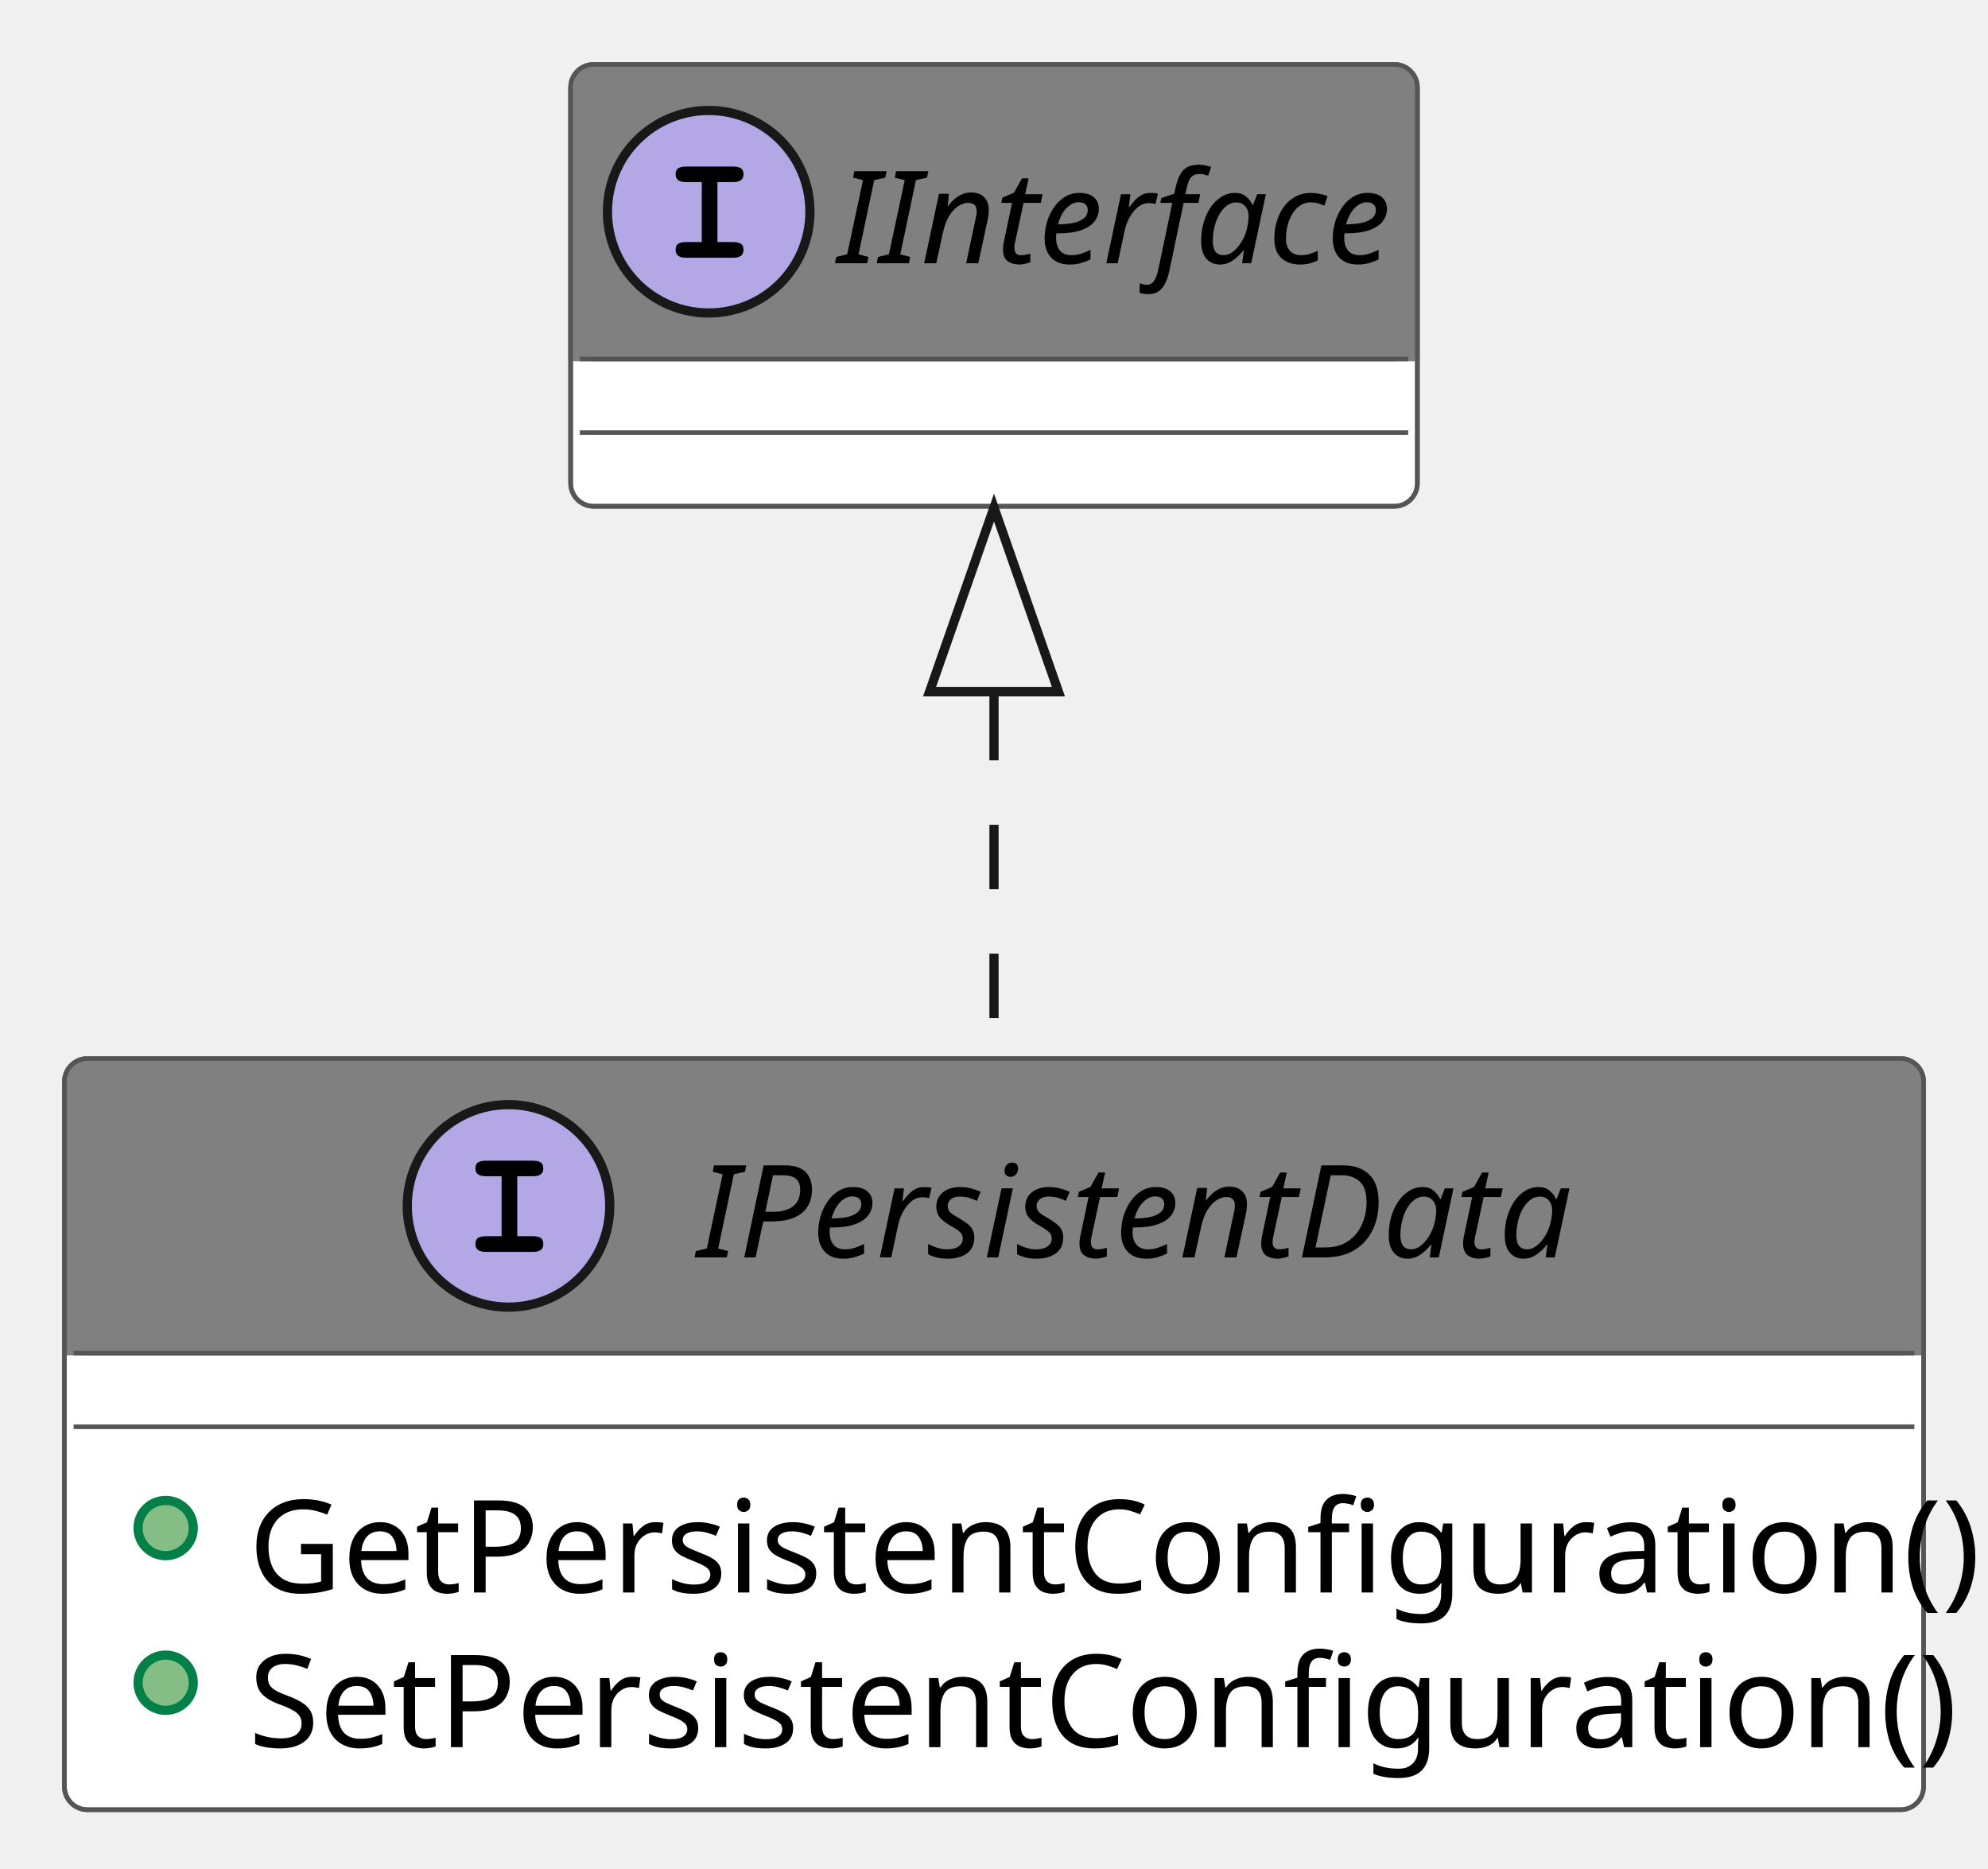
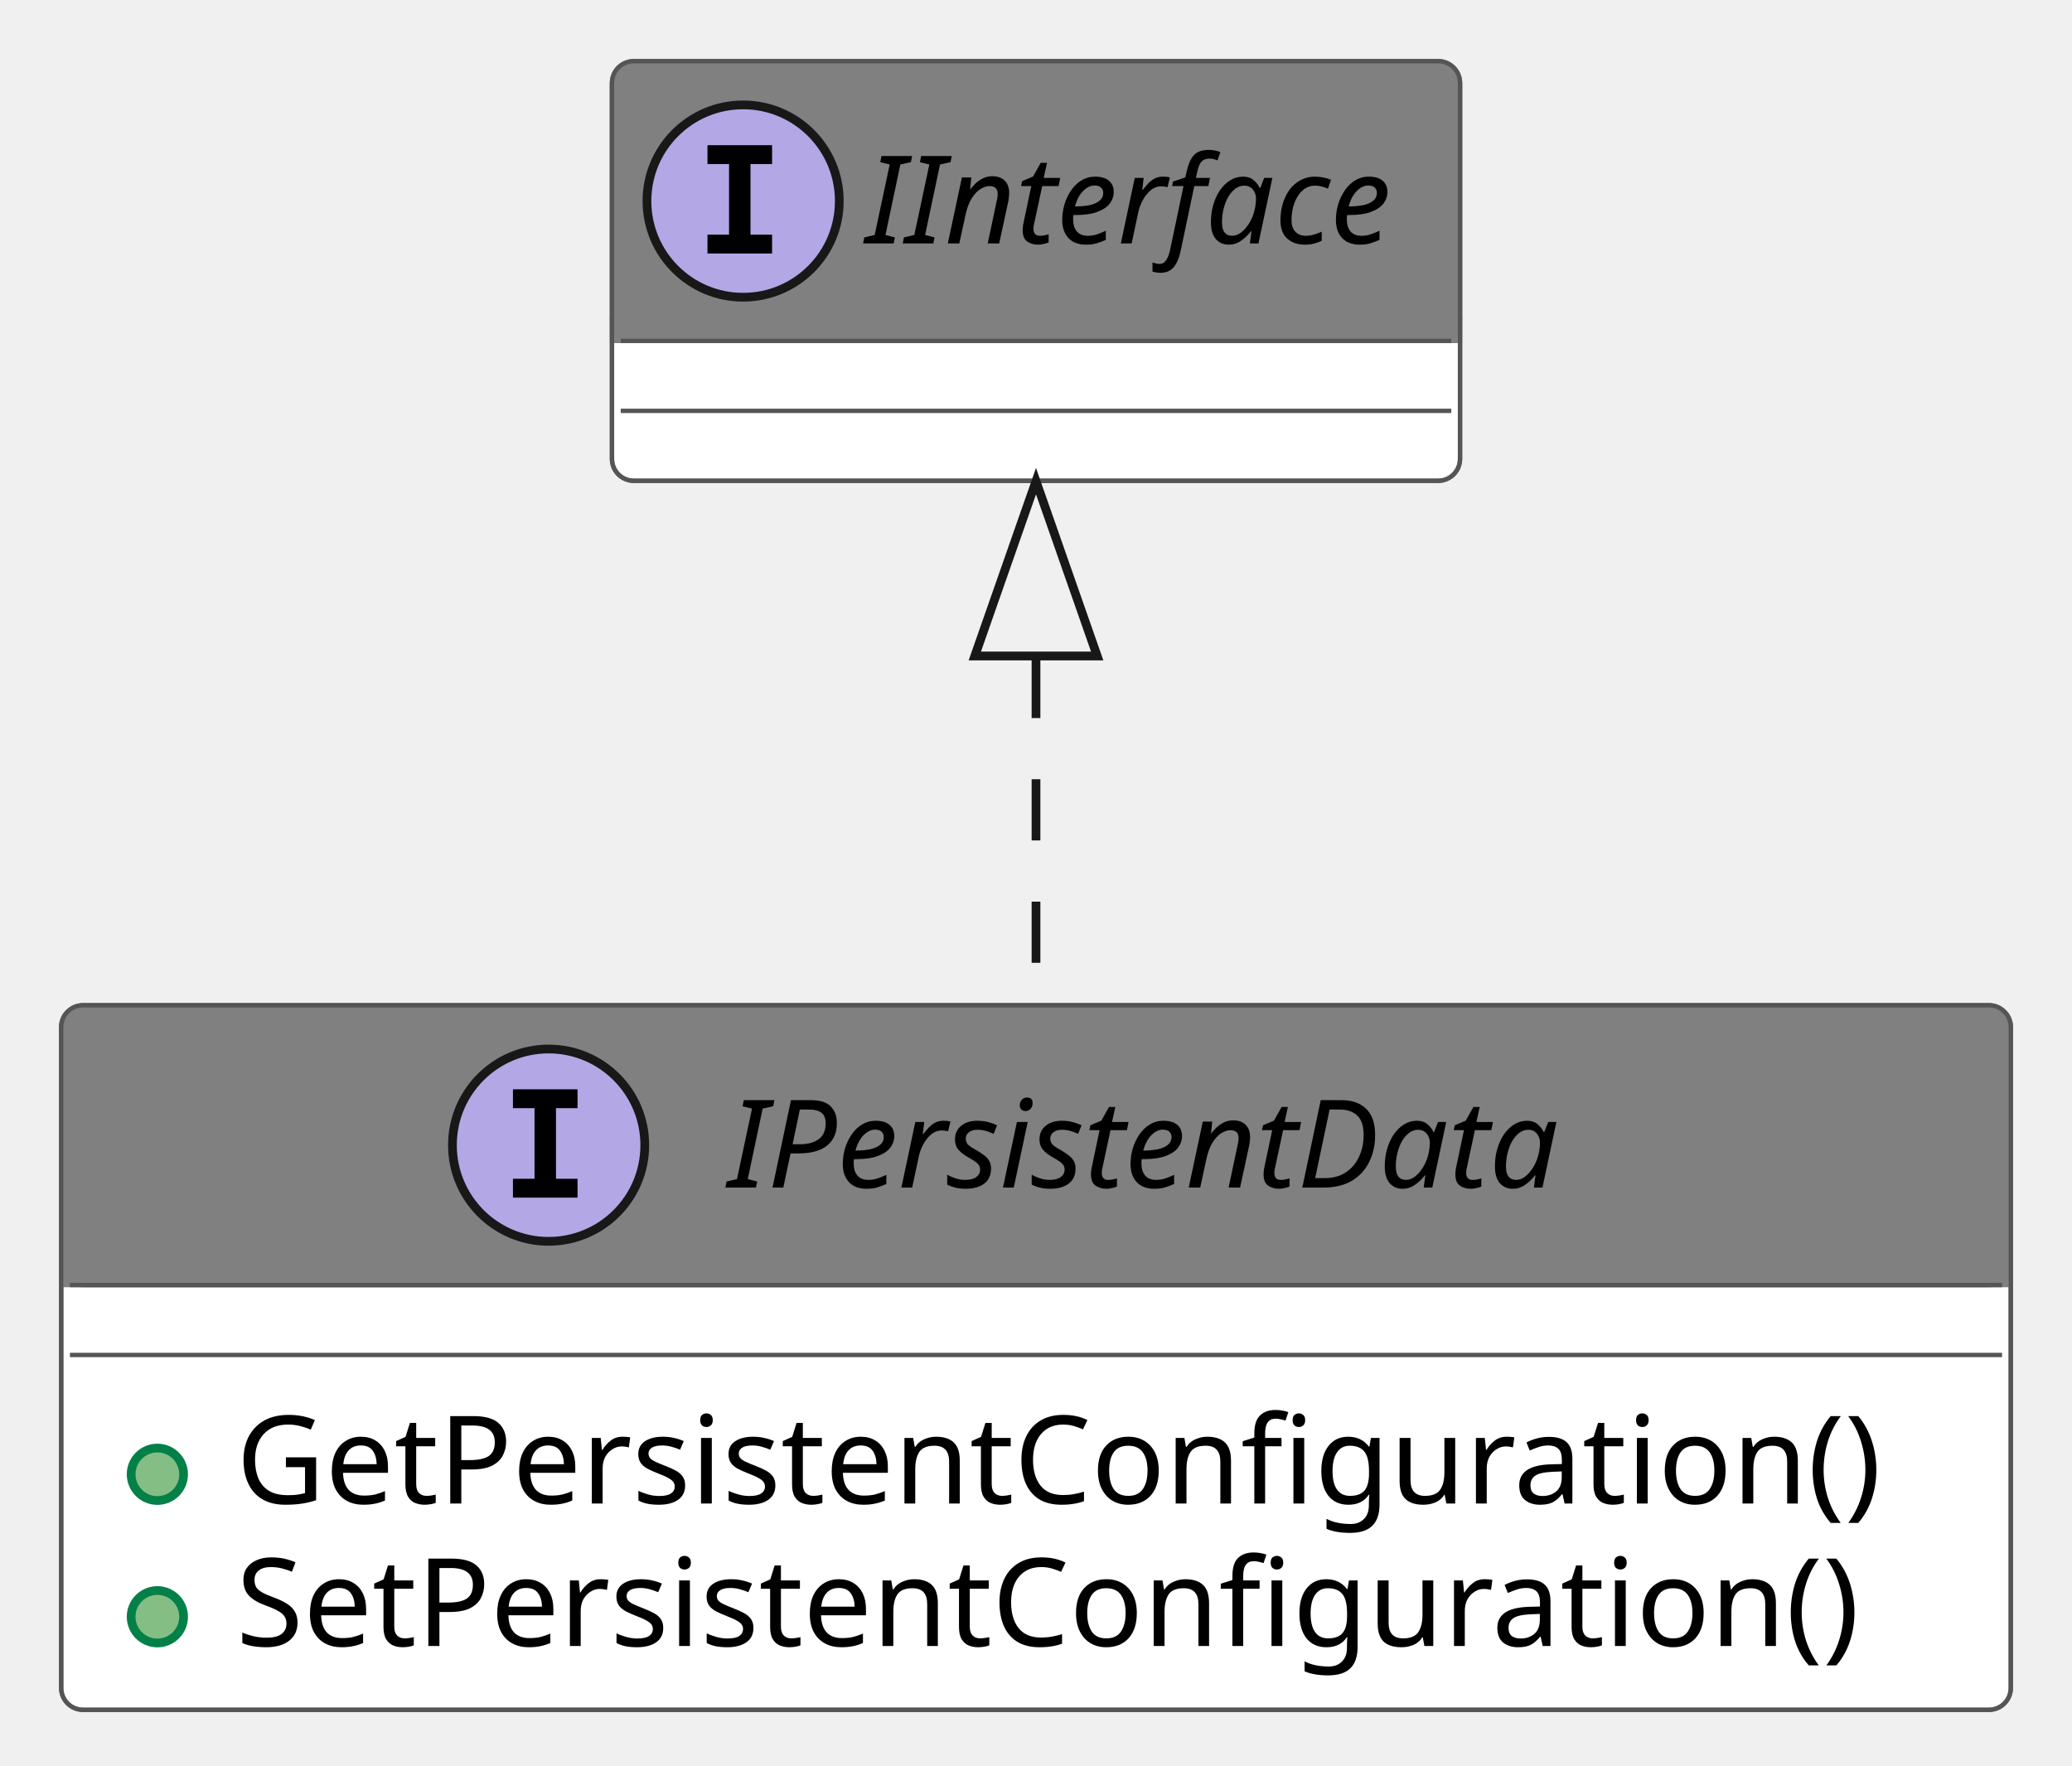
- <svg xmlns="http://www.w3.org/2000/svg" contentStyleType="text/css" height="203px" preserveAspectRatio="none" style="width:216px;height:203px;background:#FFFFFF;" version="1.1" viewBox="0 0 216 203" width="216px" zoomAndPan="magnify">
+ <svg xmlns="http://www.w3.org/2000/svg" contentStyleType="text/css" height="202px" preserveAspectRatio="none" style="width:237px;height:202px;background:#FFFFFF;" version="1.1" viewBox="0 0 237 202" width="237px" zoomAndPan="magnify">
  <defs />
  <g>
    <g id="elem_IPersistentData">
-       <rect codeLine="8" fill="#FFFFFF" height="81.6" id="IPersistentData" rx="2.5" ry="2.5" style="stroke:#555555;stroke-width:0.5;" width="202" x="7" y="115" />
-       <rect fill="#808080" height="32" rx="2.5" ry="2.5" style="stroke:#808080;stroke-width:0.5;" width="202" x="7" y="115" />
-       <rect fill="#808080" height="2.5" style="stroke:#808080;stroke-width:0.5;" width="202" x="7" y="144.5" />
-       <rect codeLine="8" fill="none" height="81.6" id="IPersistentData" rx="2.5" ry="2.5" style="stroke:#555555;stroke-width:0.5;" width="202" x="7" y="115" />
-       <ellipse cx="55.25" cy="131" fill="#B4A7E5" rx="11" ry="11" style="stroke:#181818;stroke-width:1.0;" />
-       <path d="M57.922,134.297 Q58.469,134.297 58.75,134.484 Q59.031,134.656 59.031,135.156 Q59.031,136 57.922,136 L52.781,136 Q51.656,136 51.656,135.156 Q51.656,134.656 51.938,134.484 Q52.234,134.297 52.781,134.297 L54.5,134.297 L54.5,127.781 L52.781,127.781 Q51.656,127.781 51.656,126.938 Q51.656,126.453 51.938,126.281 Q52.234,126.094 52.781,126.094 L57.922,126.094 Q58.469,126.094 58.75,126.281 Q59.031,126.453 59.031,126.938 Q59.031,127.781 57.922,127.781 L56.203,127.781 L56.203,134.297 L57.922,134.297 Z " fill="#000000" />
-       <text fill="#000000" font-family="sans-serif" font-size="14" font-style="italic" lengthAdjust="spacing" textLength="97" x="75.75" y="136.6">IPersistentData</text>
-       <line style="stroke:#555555;stroke-width:0.5;" x1="8" x2="208" y1="147" y2="147" />
-       <line style="stroke:#555555;stroke-width:0.5;" x1="8" x2="208" y1="155" y2="155" />
-       <ellipse cx="18" cy="166" fill="#84BE84" rx="3" ry="3" style="stroke:#038048;stroke-width:1.0;" />
-       <text fill="#000000" font-family="sans-serif" font-size="14" lengthAdjust="spacing" textLength="176" x="27" y="173">GetPersistentConfiguration()</text>
-       <ellipse cx="18" cy="182.8" fill="#84BE84" rx="3" ry="3" style="stroke:#038048;stroke-width:1.0;" />
-       <text fill="#000000" font-family="sans-serif" font-size="14" lengthAdjust="spacing" textLength="174" x="27" y="189.8">SetPersistentConfiguration()</text>
+       <rect codeLine="8" fill="#FFFFFF" height="80.594" id="IPersistentData" rx="2.5" ry="2.5" style="stroke:#555555;stroke-width:0.5;" width="223" x="7" y="115" />
+       <rect fill="#808080" height="32" rx="2.5" ry="2.5" style="stroke:#808080;stroke-width:0.5;" width="223" x="7" y="115" />
+       <rect fill="#808080" height="2.5" style="stroke:#808080;stroke-width:0.5;" width="223" x="7" y="144.5" />
+       <rect codeLine="8" fill="none" height="80.594" id="IPersistentData" rx="2.5" ry="2.5" style="stroke:#555555;stroke-width:0.5;" width="223" x="7" y="115" />
+       <ellipse cx="62.75" cy="131" fill="#B4A7E5" rx="11" ry="11" style="stroke:#181818;stroke-width:1.0;" />
+       <path d="M58.672,126.766 L58.672,124.609 L66.062,124.609 L66.062,126.766 L63.594,126.766 L63.594,134.844 L66.062,134.844 L66.062,137 L58.672,137 L58.672,134.844 L61.141,134.844 L61.141,126.766 L58.672,126.766 Z " fill="#000000" />
+       <text fill="#000000" font-family="sans-serif" font-size="14" font-style="italic" lengthAdjust="spacing" textLength="103" x="83.25" y="135.847">IPersistentData</text>
+       <line style="stroke:#555555;stroke-width:0.5;" x1="8" x2="229" y1="147" y2="147" />
+       <line style="stroke:#555555;stroke-width:0.5;" x1="8" x2="229" y1="155" y2="155" />
+       <ellipse cx="18" cy="168.648" fill="#84BE84" rx="3" ry="3" style="stroke:#038048;stroke-width:1.0;" />
+       <text fill="#000000" font-family="sans-serif" font-size="14" lengthAdjust="spacing" textLength="197" x="27" y="171.995">GetPersistentConfiguration()</text>
+       <ellipse cx="18" cy="184.945" fill="#84BE84" rx="3" ry="3" style="stroke:#038048;stroke-width:1.0;" />
+       <text fill="#000000" font-family="sans-serif" font-size="14" lengthAdjust="spacing" textLength="195" x="27" y="188.292">SetPersistentConfiguration()</text>
    </g>
    <g id="elem_IInterface">
-       <rect codeLine="14" fill="#FFFFFF" height="48" id="IInterface" rx="2.5" ry="2.5" style="stroke:#555555;stroke-width:0.5;" width="92" x="62" y="7" />
-       <rect fill="#808080" height="32" rx="2.5" ry="2.5" style="stroke:#808080;stroke-width:0.5;" width="92" x="62" y="7" />
-       <rect fill="#808080" height="2.5" style="stroke:#808080;stroke-width:0.5;" width="92" x="62" y="36.5" />
-       <rect codeLine="14" fill="none" height="48" id="IInterface" rx="2.5" ry="2.5" style="stroke:#555555;stroke-width:0.5;" width="92" x="62" y="7" />
-       <ellipse cx="77" cy="23" fill="#B4A7E5" rx="11" ry="11" style="stroke:#181818;stroke-width:1.0;" />
-       <path d="M79.672,26.297 Q80.219,26.297 80.5,26.484 Q80.781,26.656 80.781,27.156 Q80.781,28 79.672,28 L74.531,28 Q73.406,28 73.406,27.156 Q73.406,26.656 73.688,26.484 Q73.984,26.297 74.531,26.297 L76.25,26.297 L76.25,19.781 L74.531,19.781 Q73.406,19.781 73.406,18.938 Q73.406,18.453 73.688,18.281 Q73.984,18.094 74.531,18.094 L79.672,18.094 Q80.219,18.094 80.5,18.281 Q80.781,18.453 80.781,18.938 Q80.781,19.781 79.672,19.781 L77.953,19.781 L77.953,26.297 L79.672,26.297 Z " fill="#000000" />
-       <text fill="#000000" font-family="sans-serif" font-size="14" font-style="italic" lengthAdjust="spacing" textLength="60" x="91" y="28.6">IInterface</text>
-       <line style="stroke:#555555;stroke-width:0.5;" x1="63" x2="153" y1="39" y2="39" />
-       <line style="stroke:#555555;stroke-width:0.5;" x1="63" x2="153" y1="47" y2="47" />
+       <rect codeLine="14" fill="#FFFFFF" height="48" id="IInterface" rx="2.5" ry="2.5" style="stroke:#555555;stroke-width:0.5;" width="97" x="70" y="7" />
+       <rect fill="#808080" height="32" rx="2.5" ry="2.5" style="stroke:#808080;stroke-width:0.5;" width="97" x="70" y="7" />
+       <rect fill="#808080" height="2.5" style="stroke:#808080;stroke-width:0.5;" width="97" x="70" y="36.5" />
+       <rect codeLine="14" fill="none" height="48" id="IInterface" rx="2.5" ry="2.5" style="stroke:#555555;stroke-width:0.5;" width="97" x="70" y="7" />
+       <ellipse cx="85" cy="23" fill="#B4A7E5" rx="11" ry="11" style="stroke:#181818;stroke-width:1.0;" />
+       <path d="M80.922,18.766 L80.922,16.609 L88.312,16.609 L88.312,18.766 L85.844,18.766 L85.844,26.844 L88.312,26.844 L88.312,29 L80.922,29 L80.922,26.844 L83.391,26.844 L83.391,18.766 L80.922,18.766 Z " fill="#000000" />
+       <text fill="#000000" font-family="sans-serif" font-size="14" font-style="italic" lengthAdjust="spacing" textLength="65" x="99" y="27.847">IInterface</text>
+       <line style="stroke:#555555;stroke-width:0.5;" x1="71" x2="166" y1="39" y2="39" />
+       <line style="stroke:#555555;stroke-width:0.5;" x1="71" x2="166" y1="47" y2="47" />
    </g>
    <g id="link_IInterface_IPersistentData">
-       <path codeLine="13" d="M108,75.6 C108,88.28 108,102.06 108,114.53 " fill="none" id="IInterface-backto-IPersistentData" style="stroke:#181818;stroke-width:1.0;stroke-dasharray:7.0,7.0;" />
-       <polygon fill="none" points="101,75.14,108,55.14,115,75.14,101,75.14" style="stroke:#181818;stroke-width:1.0;" />
+       <path codeLine="13" d="M118.5,75.14 C118.5,88 118.5,102.04 118.5,114.69 " fill="none" id="IInterface-backto-IPersistentData" style="stroke:#181818;stroke-width:1.0;stroke-dasharray:7.0,7.0;" />
+       <polygon fill="none" points="111.5,75.04,118.5,55.04,125.5,75.04,111.5,75.04" style="stroke:#181818;stroke-width:1.0;" />
    </g>
  </g>
</svg>
